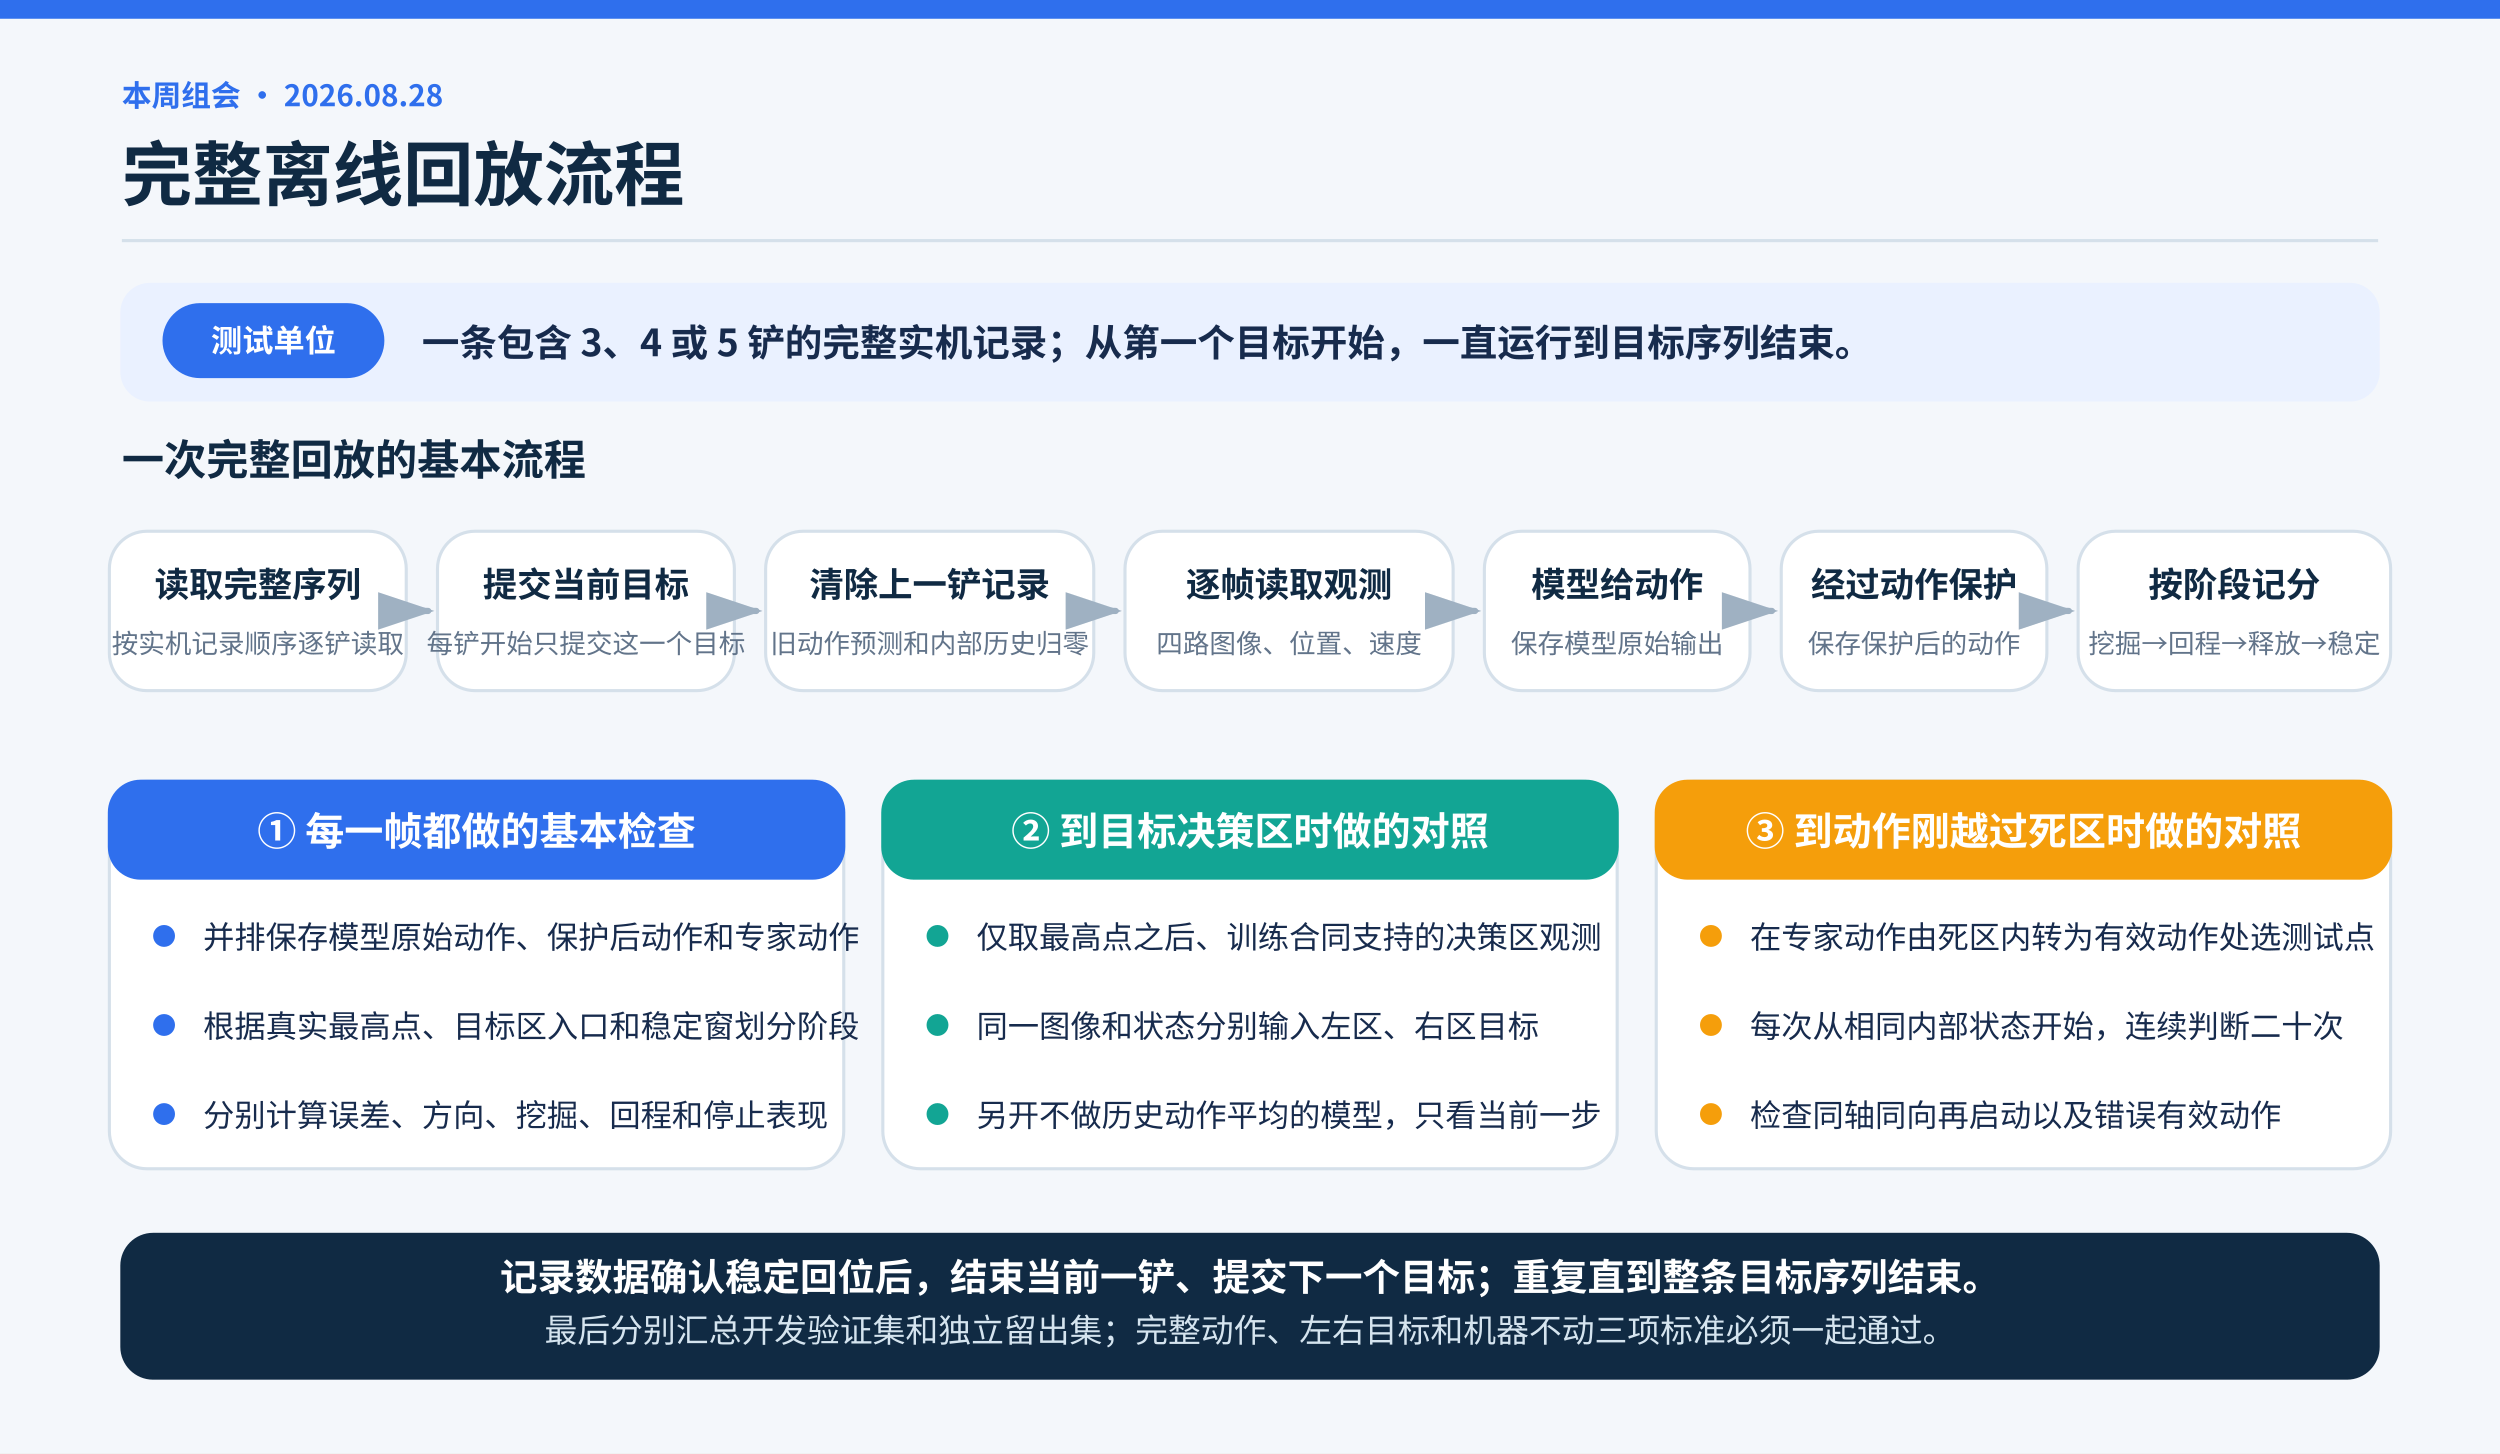
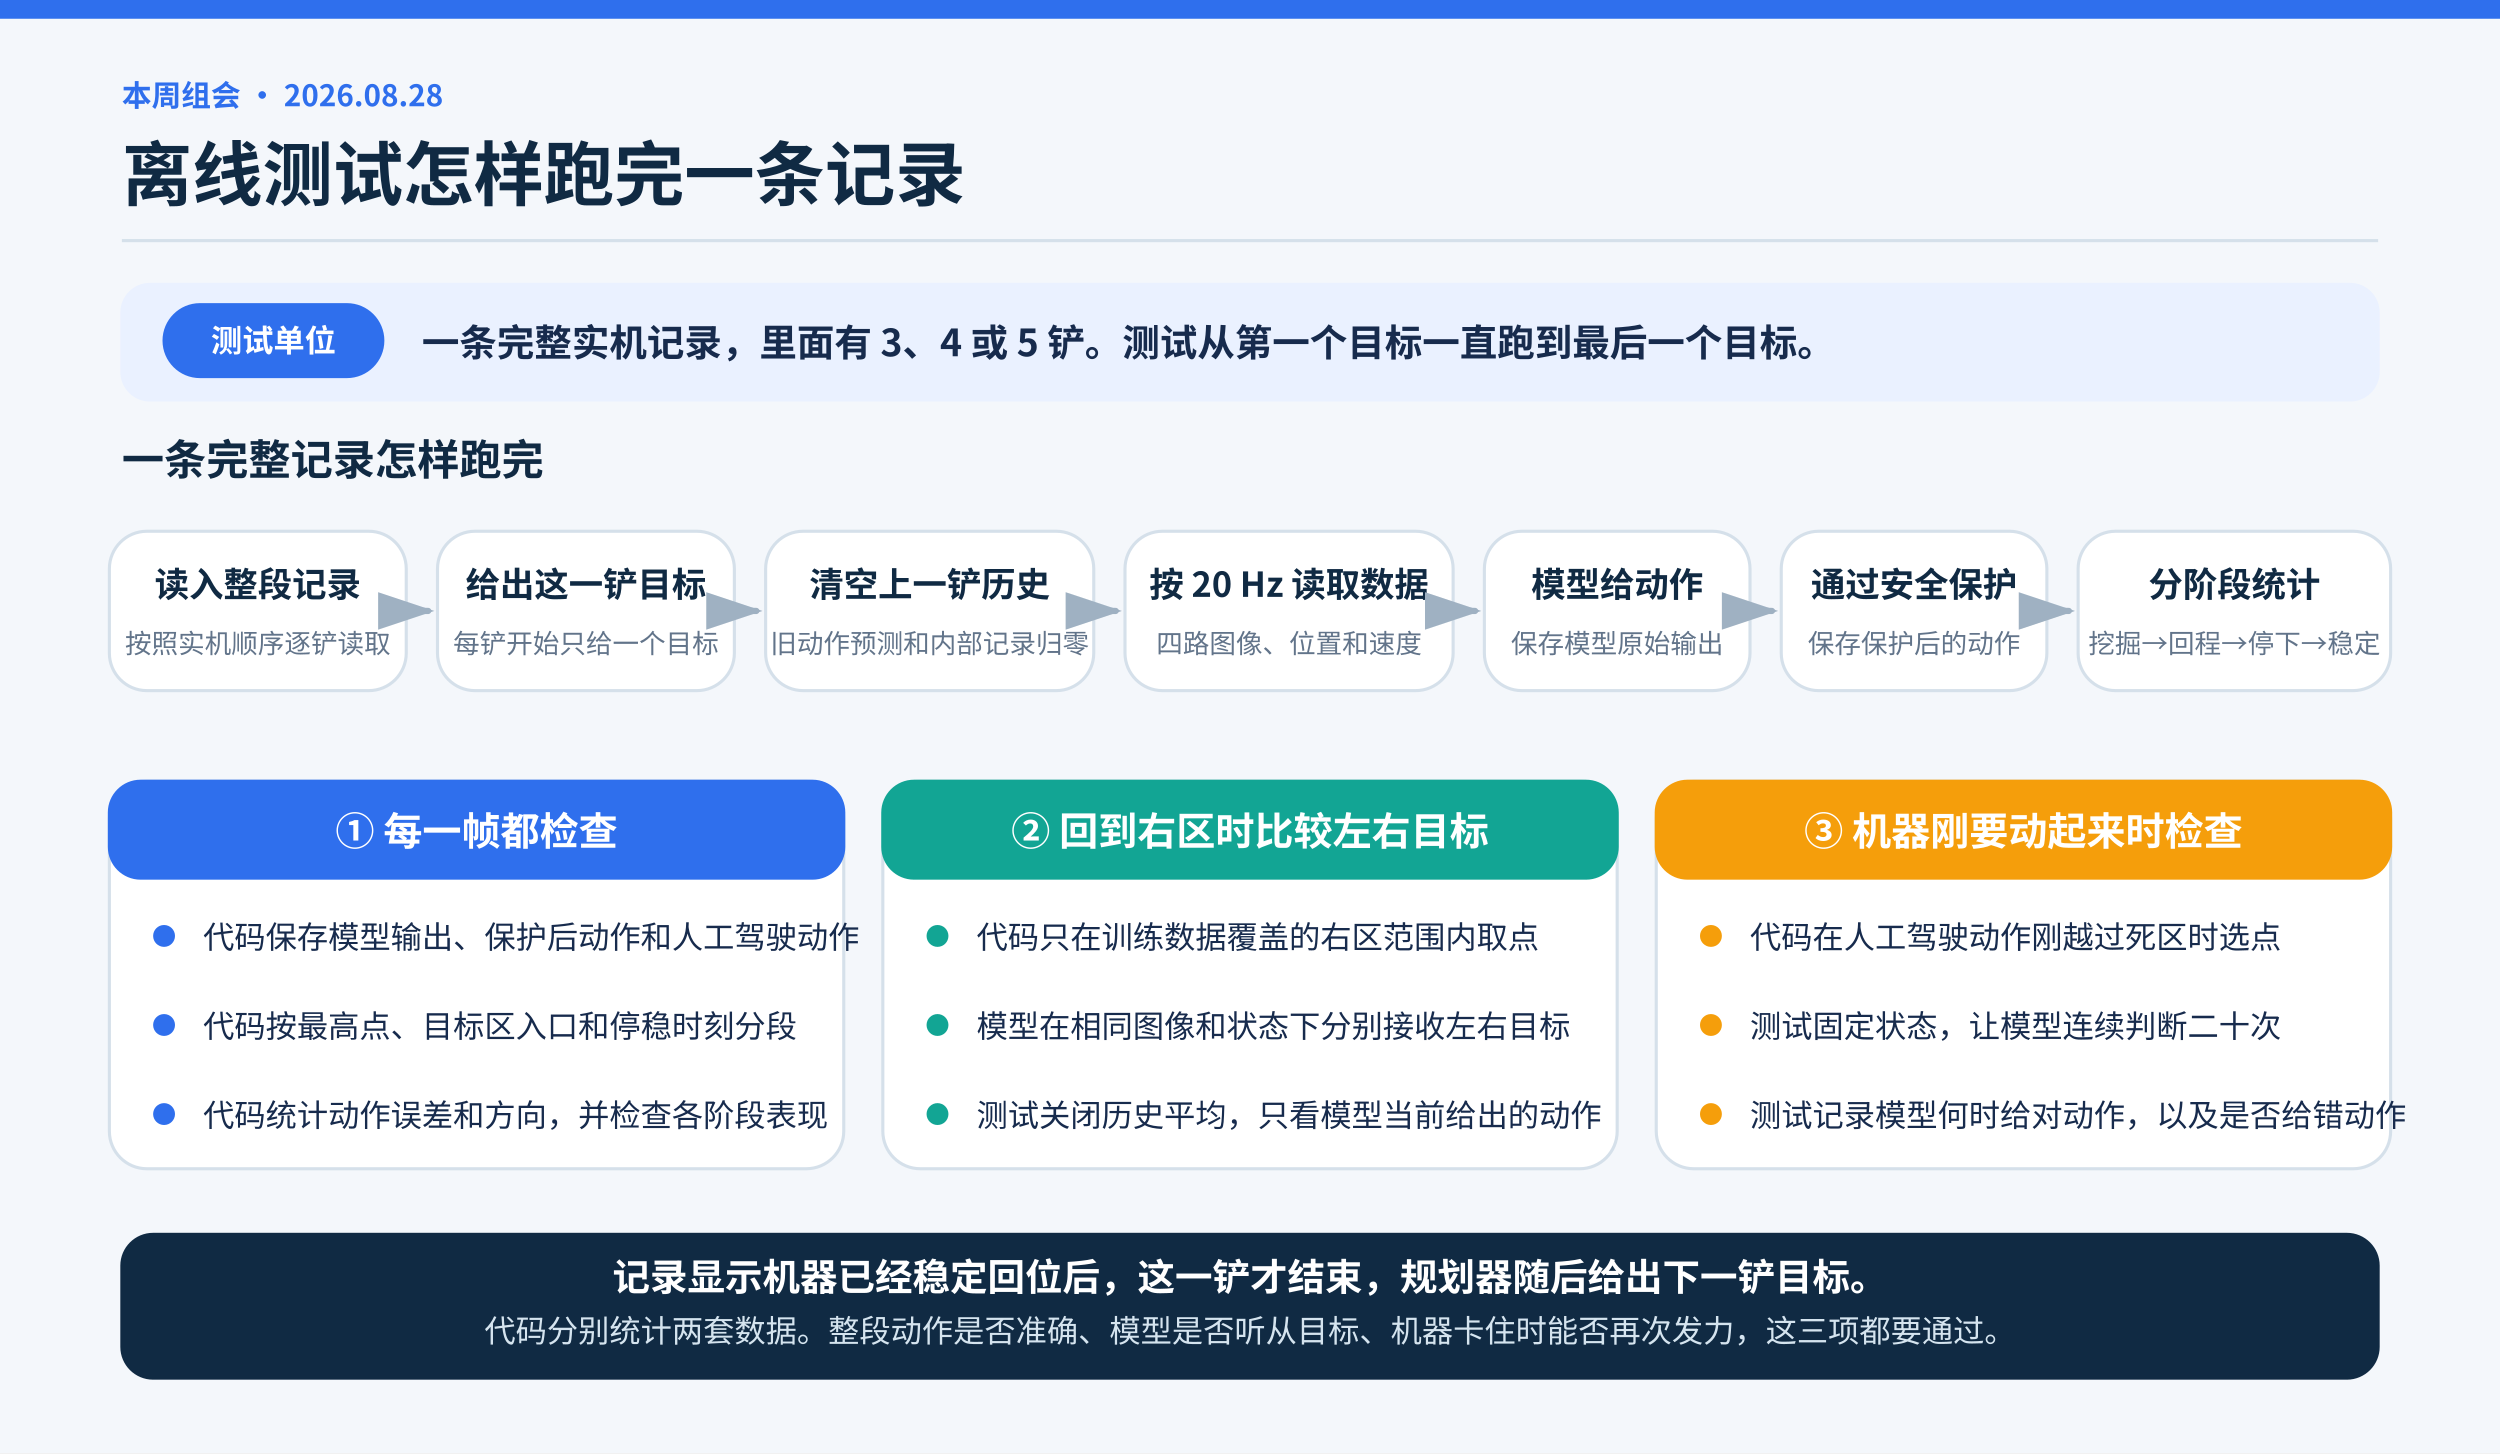
<svg xmlns="http://www.w3.org/2000/svg" viewBox="0 0 1600 930" role="img" aria-labelledby="svg-title svg-desc">
  <defs>
    <marker id="arrowhead" markerWidth="10" markerHeight="10" refX="8" refY="3" orient="auto" markerUnits="strokeWidth">
      <path d="M0,0 L0,6 L9,3 z" fill="#9FB1C2" />
    </marker>
    <style>
      text { font-family: "Noto Sans CJK SC", "Source Han Sans SC", "Microsoft YaHei", Arial, sans-serif; }
    </style>
  </defs>
  <rect width="1600" height="930" fill="#F4F7FB" />
  <rect width="1600" height="12" fill="#2F6FED" />
  <text x="78" y="68" font-family="Noto Sans CJK SC, Source Han Sans SC, Microsoft YaHei, Arial, sans-serif" font-size="19" font-weight="700" fill="#2F6FED">本周组会 · 2026.08.28</text>
-   <text x="78" y="128" font-family="Noto Sans CJK SC, Source Han Sans SC, Microsoft YaHei, Arial, sans-serif" font-size="45" font-weight="700" fill="#102A43">完整离线回放流程</text>
+   <text x="78" y="128" font-family="Noto Sans CJK SC, Source Han Sans SC, Microsoft YaHei, Arial, sans-serif" font-size="45" font-weight="700" fill="#102A43">离线测试怎样跑完一条记录</text>
  <line x1="78" y1="154" x2="1522" y2="154" stroke="#D5E0EA" stroke-width="2" />
  <rect x="78" y="182" width="1444" height="74" rx="18" fill="#EAF1FF" stroke="#EAF1FF" stroke-width="2" />
  <rect x="105" y="195" width="140" height="46" rx="23" fill="#2F6FED" stroke="#2F6FED" stroke-width="2" />
  <text x="175.0" y="225.2" font-size="20" fill="#FFFFFF" font-weight="700" text-anchor="middle">测试单位</text>
-   <text x="270" y="228" font-size="24" fill="#172B4D" font-weight="600" text-anchor="start">一条包含 3、4 或 5 铲的完整实机记录；从第一个目标开始，一直运行到目标序列结束。</text>
-   <text x="78" y="304" font-size="27" fill="#102A43" font-weight="700" text-anchor="start">一次完整回放的基本流程</text>
+   <text x="270" y="228" font-size="24" fill="#172B4D" font-weight="600" text-anchor="start">一条完整实机记录，里面有 3、4 或 5 铲。测试从第一个目标一直跑到最后一个目标。</text>
+   <text x="78" y="304" font-size="27" fill="#102A43" font-weight="700" text-anchor="start">一条完整记录怎样跑完</text>
  <rect x="70" y="340" width="190" height="102" rx="24" fill="#FFFFFF" stroke="#D5E0EA" stroke-width="2" />
-   <text x="165.0" y="382" font-size="22" fill="#102A43" font-weight="700" text-anchor="middle">读取完整序列</text>
-   <text x="165.0" y="418" font-size="17" fill="#62748A" font-weight="400" text-anchor="middle">按实机记录顺序逐铲读取</text>
+   <text x="165.0" y="382" font-size="22" fill="#102A43" font-weight="700" text-anchor="middle">读入整段记录</text>
+   <text x="165.0" y="418" font-size="17" fill="#62748A" font-weight="400" text-anchor="middle">按照实机顺序逐铲读取</text>
  <rect x="280" y="340" width="190" height="102" rx="24" fill="#FFFFFF" stroke="#D5E0EA" stroke-width="2" />
-   <text x="375.0" y="382" font-size="22" fill="#102A43" font-weight="700" text-anchor="middle">提交当前目标</text>
-   <text x="375.0" y="418" font-size="17" fill="#62748A" font-weight="400" text-anchor="middle">每铲开始只提交这一个目标</text>
+   <text x="375.0" y="382" font-size="22" fill="#102A43" font-weight="700" text-anchor="middle">给出这一铲目标</text>
+   <text x="375.0" y="418" font-size="17" fill="#62748A" font-weight="400" text-anchor="middle">每铲开始只给一个目标</text>
  <rect x="490" y="340" width="210" height="102" rx="24" fill="#FFFFFF" stroke="#D5E0EA" stroke-width="2" />
-   <text x="595.0" y="382" font-size="22" fill="#102A43" font-weight="700" text-anchor="middle">清除上一铲记录</text>
-   <text x="595.0" y="418" font-size="17" fill="#62748A" font-weight="400" text-anchor="middle">旧动作预测和内部历史归零</text>
+   <text x="595.0" y="382" font-size="22" fill="#102A43" font-weight="700" text-anchor="middle">清空上一铲历史</text>
+   <text x="595.0" y="418" font-size="17" fill="#62748A" font-weight="400" text-anchor="middle">旧动作预测和内部记录归零</text>
  <rect x="720" y="340" width="210" height="102" rx="24" fill="#FFFFFF" stroke="#D5E0EA" stroke-width="2" />
-   <text x="825.0" y="382" font-size="22" fill="#102A43" font-weight="700" text-anchor="middle">逐帧读取观测</text>
-   <text x="825.0" y="418" font-size="17" fill="#62748A" font-weight="400" text-anchor="middle">四路图像、位置、速度</text>
+   <text x="825.0" y="382" font-size="22" fill="#102A43" font-weight="700" text-anchor="middle">按 20 Hz 读取数据</text>
+   <text x="825.0" y="418" font-size="17" fill="#62748A" font-weight="400" text-anchor="middle">四路图像、位置和速度</text>
  <rect x="950" y="340" width="170" height="102" rx="24" fill="#FFFFFF" stroke="#D5E0EA" stroke-width="2" />
  <text x="1035.0" y="382" font-size="22" fill="#102A43" font-weight="700" text-anchor="middle">模型给动作</text>
  <text x="1035.0" y="418" font-size="17" fill="#62748A" font-weight="400" text-anchor="middle">保存模型原始输出</text>
  <rect x="1140" y="340" width="170" height="102" rx="24" fill="#FFFFFF" stroke="#D5E0EA" stroke-width="2" />
-   <text x="1225.0" y="382" font-size="22" fill="#102A43" font-weight="700" text-anchor="middle">经过动作保护</text>
+   <text x="1225.0" y="382" font-size="22" fill="#102A43" font-weight="700" text-anchor="middle">通过安全保护</text>
  <text x="1225.0" y="418" font-size="17" fill="#62748A" font-weight="400" text-anchor="middle">保存保护后的动作</text>
  <rect x="1330" y="340" width="200" height="102" rx="24" fill="#FFFFFF" stroke="#D5E0EA" stroke-width="2" />
-   <text x="1430.0" y="382" font-size="22" fill="#102A43" font-weight="700" text-anchor="middle">按阶段记分</text>
-   <text x="1430.0" y="418" font-size="17" fill="#62748A" font-weight="400" text-anchor="middle">挖掘→回程→释放→稳定</text>
+   <text x="1430.0" y="382" font-size="22" fill="#102A43" font-weight="700" text-anchor="middle">分阶段统计</text>
+   <text x="1430.0" y="418" font-size="17" fill="#62748A" font-weight="400" text-anchor="middle">挖掘→回程→停下→稳定</text>
  <line x1="263" y1="391" x2="274" y2="391" stroke="#9FB1C2" stroke-width="4" stroke-linecap="round" marker-end="url(#arrowhead)" />
  <line x1="473" y1="391" x2="484" y2="391" stroke="#9FB1C2" stroke-width="4" stroke-linecap="round" marker-end="url(#arrowhead)" />
  <line x1="703" y1="391" x2="714" y2="391" stroke="#9FB1C2" stroke-width="4" stroke-linecap="round" marker-end="url(#arrowhead)" />
  <line x1="933" y1="391" x2="944" y2="391" stroke="#9FB1C2" stroke-width="4" stroke-linecap="round" marker-end="url(#arrowhead)" />
  <line x1="1123" y1="391" x2="1134" y2="391" stroke="#9FB1C2" stroke-width="4" stroke-linecap="round" marker-end="url(#arrowhead)" />
  <line x1="1313" y1="391" x2="1324" y2="391" stroke="#9FB1C2" stroke-width="4" stroke-linecap="round" marker-end="url(#arrowhead)" />
  <rect x="70" y="500" width="470" height="248" rx="24" fill="#FFFFFF" stroke="#D5E0EA" stroke-width="2" />
  <rect x="70" y="500" width="470" height="62" rx="20" fill="#2F6FED" stroke="#2F6FED" stroke-width="2" />
-   <text x="305" y="541" font-size="25" fill="#FFFFFF" font-weight="700" text-anchor="middle">① 每一帧都做的基本检查</text>
+   <text x="305" y="541" font-size="25" fill="#FFFFFF" font-weight="700" text-anchor="middle">① 每一帧都检查</text>
  <circle cx="105" cy="599" r="7" fill="#2F6FED" />
-   <text x="130" y="607" font-size="20" fill="#172B4D" font-weight="400" text-anchor="start">并排保存模型原始动作、保护后动作和专家动作</text>
+   <text x="130" y="607" font-size="20" fill="#172B4D" font-weight="400" text-anchor="start">代码保存模型输出、保护后动作和人工驾驶动作</text>
  <circle cx="105" cy="656" r="7" fill="#2F6FED" />
-   <text x="130" y="664" font-size="20" fill="#172B4D" font-weight="400" text-anchor="start">根据真实最高点、目标区入口和稳定窗划分阶段</text>
+   <text x="130" y="664" font-size="20" fill="#172B4D" font-weight="400" text-anchor="start">代码按最高点、目标区入口和停稳时刻分段</text>
  <circle cx="105" cy="713" r="7" fill="#2F6FED" />
-   <text x="130" y="721" font-size="20" fill="#172B4D" font-weight="400" text-anchor="start">分别计算误差、方向、挖掘、回程和停止表现</text>
+   <text x="130" y="721" font-size="20" fill="#172B4D" font-weight="400" text-anchor="start">代码统计动作误差和方向，并检查各阶段表现</text>
  <rect x="565" y="500" width="470" height="248" rx="24" fill="#FFFFFF" stroke="#D5E0EA" stroke-width="2" />
  <rect x="565" y="500" width="470" height="62" rx="20" fill="#12A594" stroke="#12A594" stroke-width="2" />
-   <text x="800" y="541" font-size="25" fill="#FFFFFF" font-weight="700" text-anchor="middle">② 到目标决策区时做的对照</text>
+   <text x="800" y="541" font-size="25" fill="#FFFFFF" font-weight="700" text-anchor="middle">② 回到右区时比较左右目标</text>
  <circle cx="600" cy="599" r="7" fill="#12A594" />
-   <text x="625" y="607" font-size="20" fill="#172B4D" font-weight="400" text-anchor="start">仅取最高点之后、训练合同支持的决策区观测</text>
+   <text x="625" y="607" font-size="20" fill="#172B4D" font-weight="400" text-anchor="start">代码只在训练数据覆盖的右区范围内取点</text>
  <circle cx="600" cy="656" r="7" fill="#12A594" />
-   <text x="625" y="664" font-size="20" fill="#172B4D" font-weight="400" text-anchor="start">同一图像和状态分别输入左区、右区目标</text>
+   <text x="625" y="664" font-size="20" fill="#172B4D" font-weight="400" text-anchor="start">模型在相同图像和状态下分别接收左右目标</text>
  <circle cx="600" cy="713" r="7" fill="#12A594" />
-   <text x="625" y="721" font-size="20" fill="#172B4D" font-weight="400" text-anchor="start">另开不做历史动作平均的模型，只看当前一步</text>
+   <text x="625" y="721" font-size="20" fill="#172B4D" font-weight="400" text-anchor="start">测试关闭历史平均，只看模型当前给出的动作</text>
  <rect x="1060" y="500" width="470" height="248" rx="24" fill="#FFFFFF" stroke="#D5E0EA" stroke-width="2" />
  <rect x="1060" y="500" width="470" height="62" rx="20" fill="#F59E0B" stroke="#F59E0B" stroke-width="2" />
-   <text x="1295" y="541" font-size="25" fill="#FFFFFF" font-weight="700" text-anchor="middle">③ 到动作刚越过死区时做的对照</text>
+   <text x="1295" y="541" font-size="25" fill="#FFFFFF" font-weight="700" text-anchor="middle">③ 机器刚要动起来时检查</text>
  <circle cx="1095" cy="599" r="7" fill="#F59E0B" />
-   <text x="1120" y="607" font-size="20" fill="#172B4D" font-weight="400" text-anchor="start">在专家动作由死区内转为有效动作处选测试点</text>
+   <text x="1120" y="607" font-size="20" fill="#172B4D" font-weight="400" text-anchor="start">代码在人工驾驶动作刚越过死区时选点</text>
  <circle cx="1095" cy="656" r="7" fill="#F59E0B" />
-   <text x="1120" y="664" font-size="20" fill="#172B4D" font-weight="400" text-anchor="start">每次从相同内部状态开始，连续判断二十次</text>
+   <text x="1120" y="664" font-size="20" fill="#172B4D" font-weight="400" text-anchor="start">测试固定状态，让模型连续判断二十次</text>
  <circle cx="1095" cy="713" r="7" fill="#F59E0B" />
-   <text x="1120" y="721" font-size="20" fill="#172B4D" font-weight="400" text-anchor="start">检查同轴同向再启动以及错误有效动作</text>
+   <text x="1120" y="721" font-size="20" fill="#172B4D" font-weight="400" text-anchor="start">测试记录模型何时给对动作，以及是否给错动作</text>
  <rect x="78" y="790" width="1444" height="92" rx="20" fill="#102A43" stroke="#102A43" stroke-width="2" />
-   <text x="800" y="826" font-size="24" fill="#FFFFFF" font-weight="700" text-anchor="middle">记录数据确认稳定回位后，结束当前一铲、提交下一个目标；重复直到整条目标序列结束。</text>
-   <text x="800" y="859" font-size="21" fill="#D5E4EF" font-weight="400" text-anchor="middle">最后分别汇总开发验证集和独立留出集；完整动作、左右目标和机器不动三项标准必须一起通过。</text>
+   <text x="800" y="826" font-size="24" fill="#FFFFFF" font-weight="700" text-anchor="middle">记录显示机器已经稳定回位后，这一铲才结束，规划器随后给出下一铲目标。</text>
+   <text x="800" y="859" font-size="20" fill="#D5E4EF" font-weight="400" text-anchor="middle">代码分别统计两套数据。整段动作是否准确、模型是否听从目标、机器卡住时能否再次发力，这三项都要通过。</text>
</svg>
